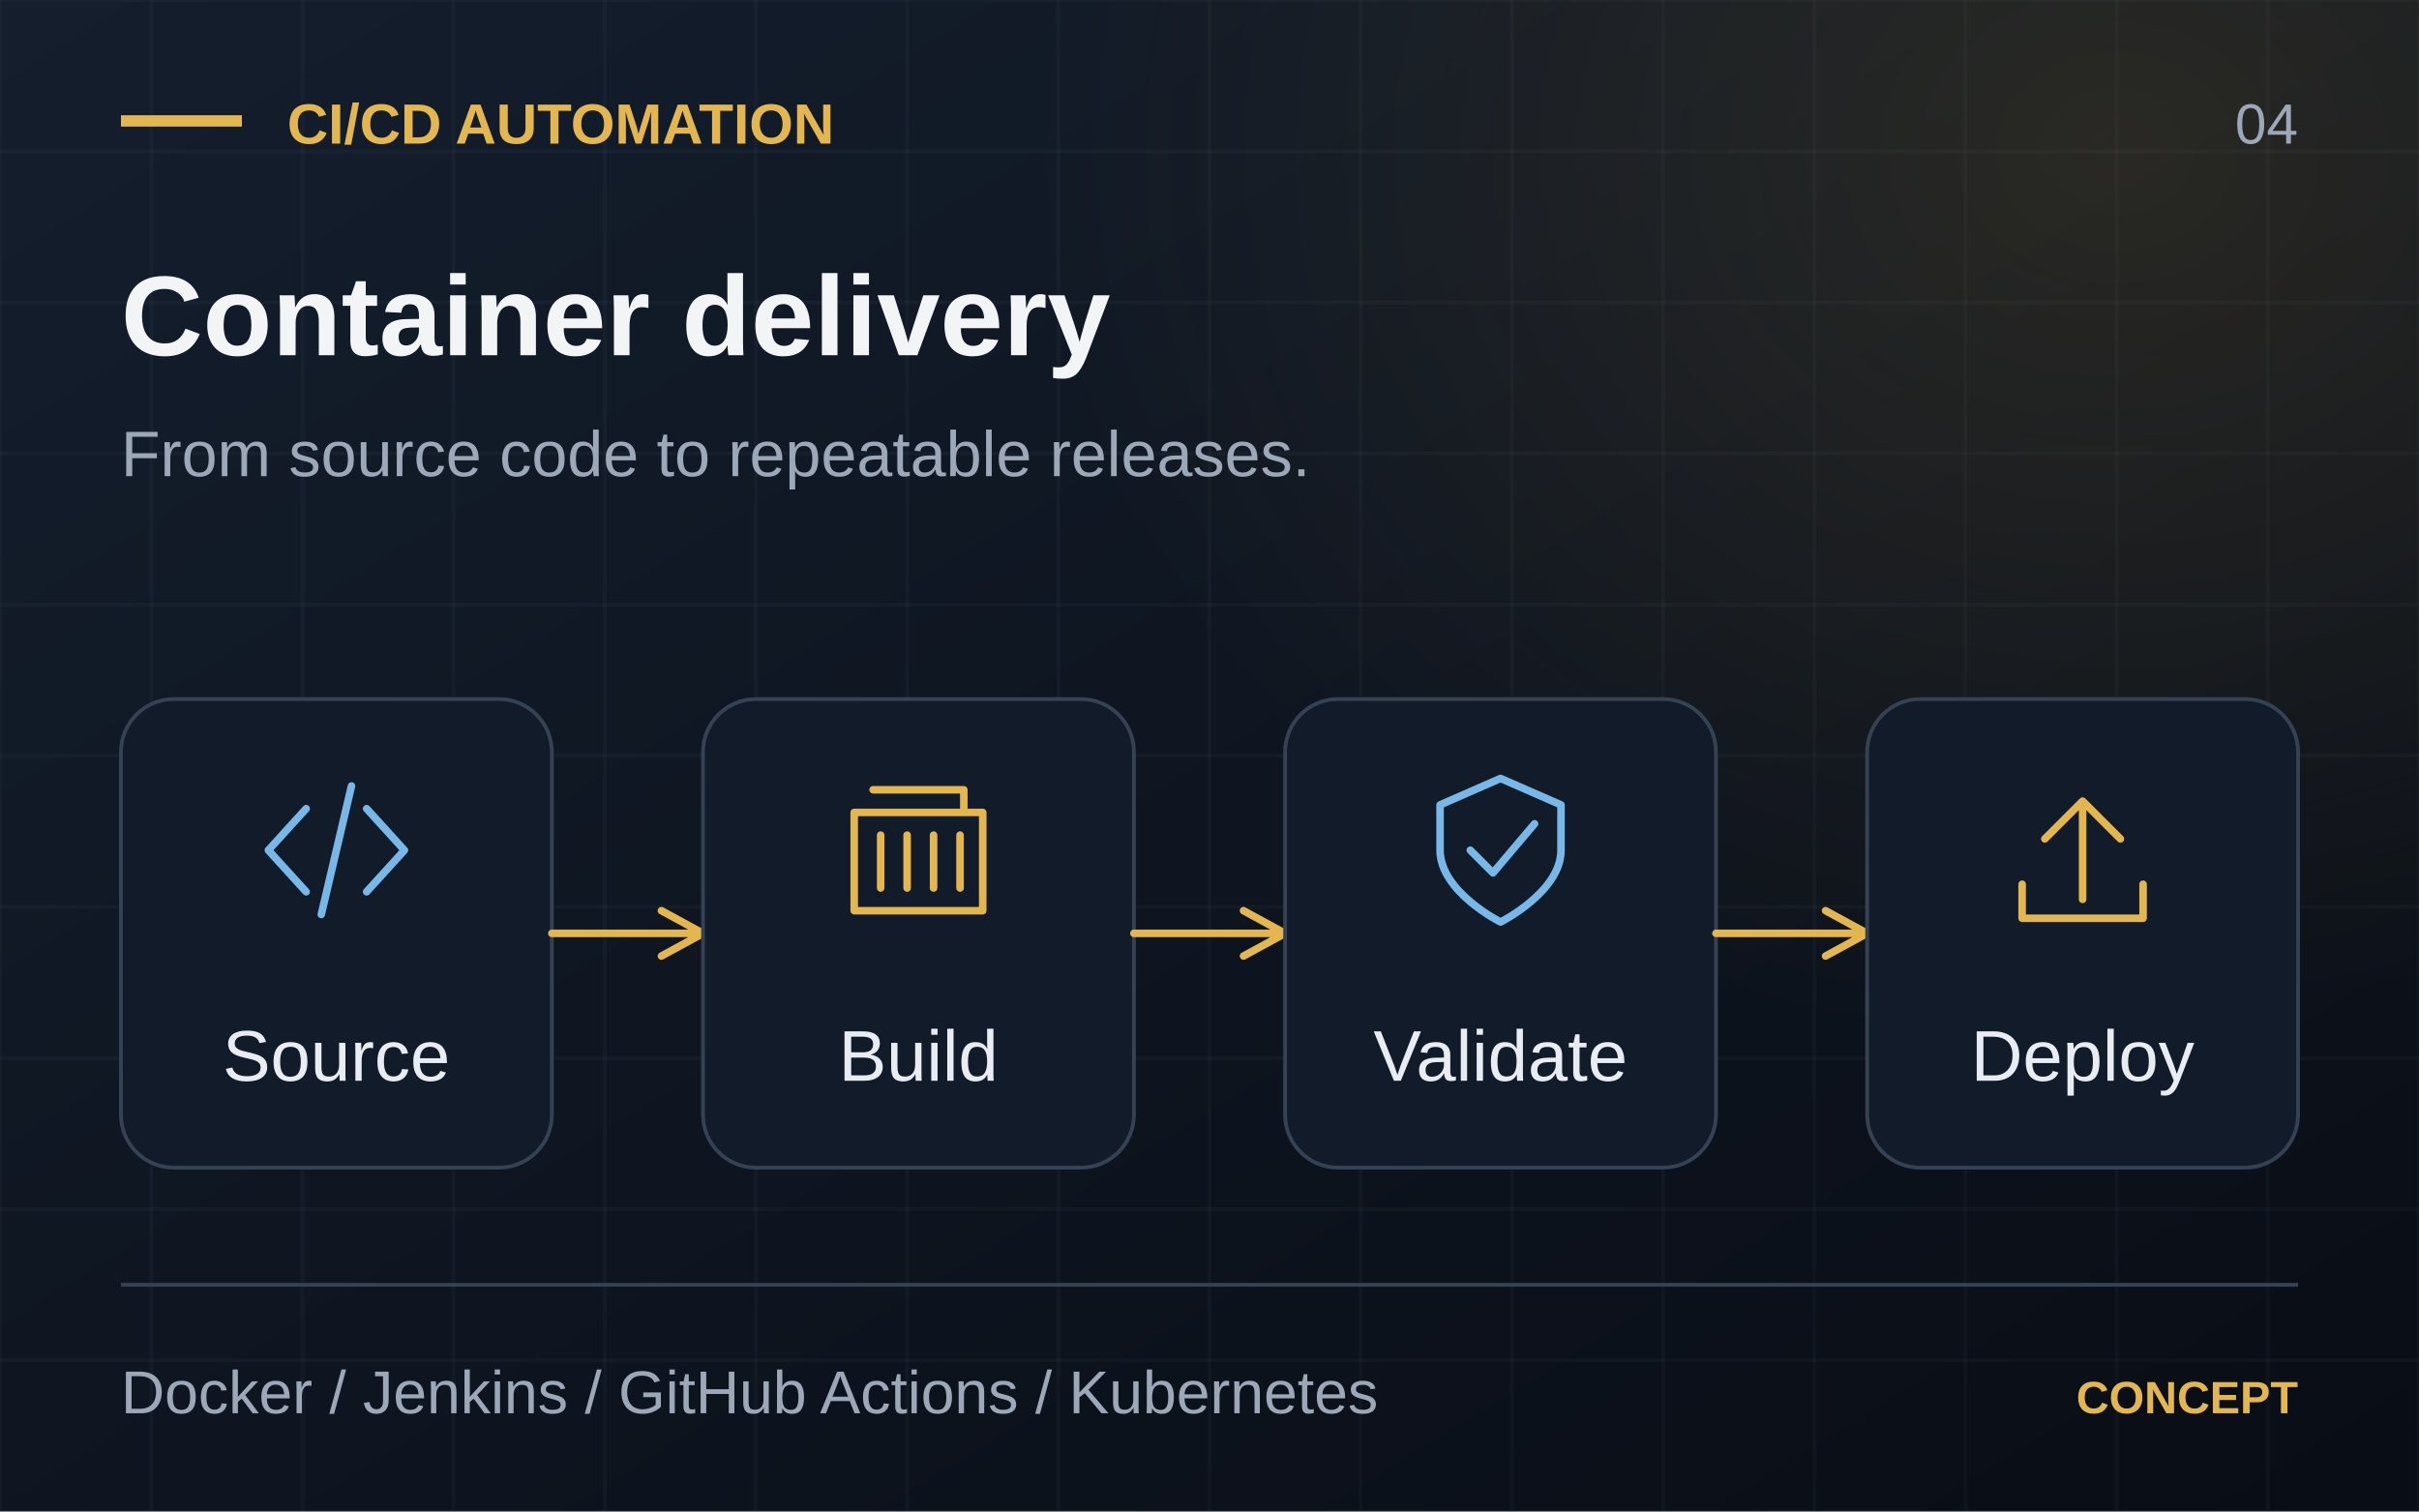
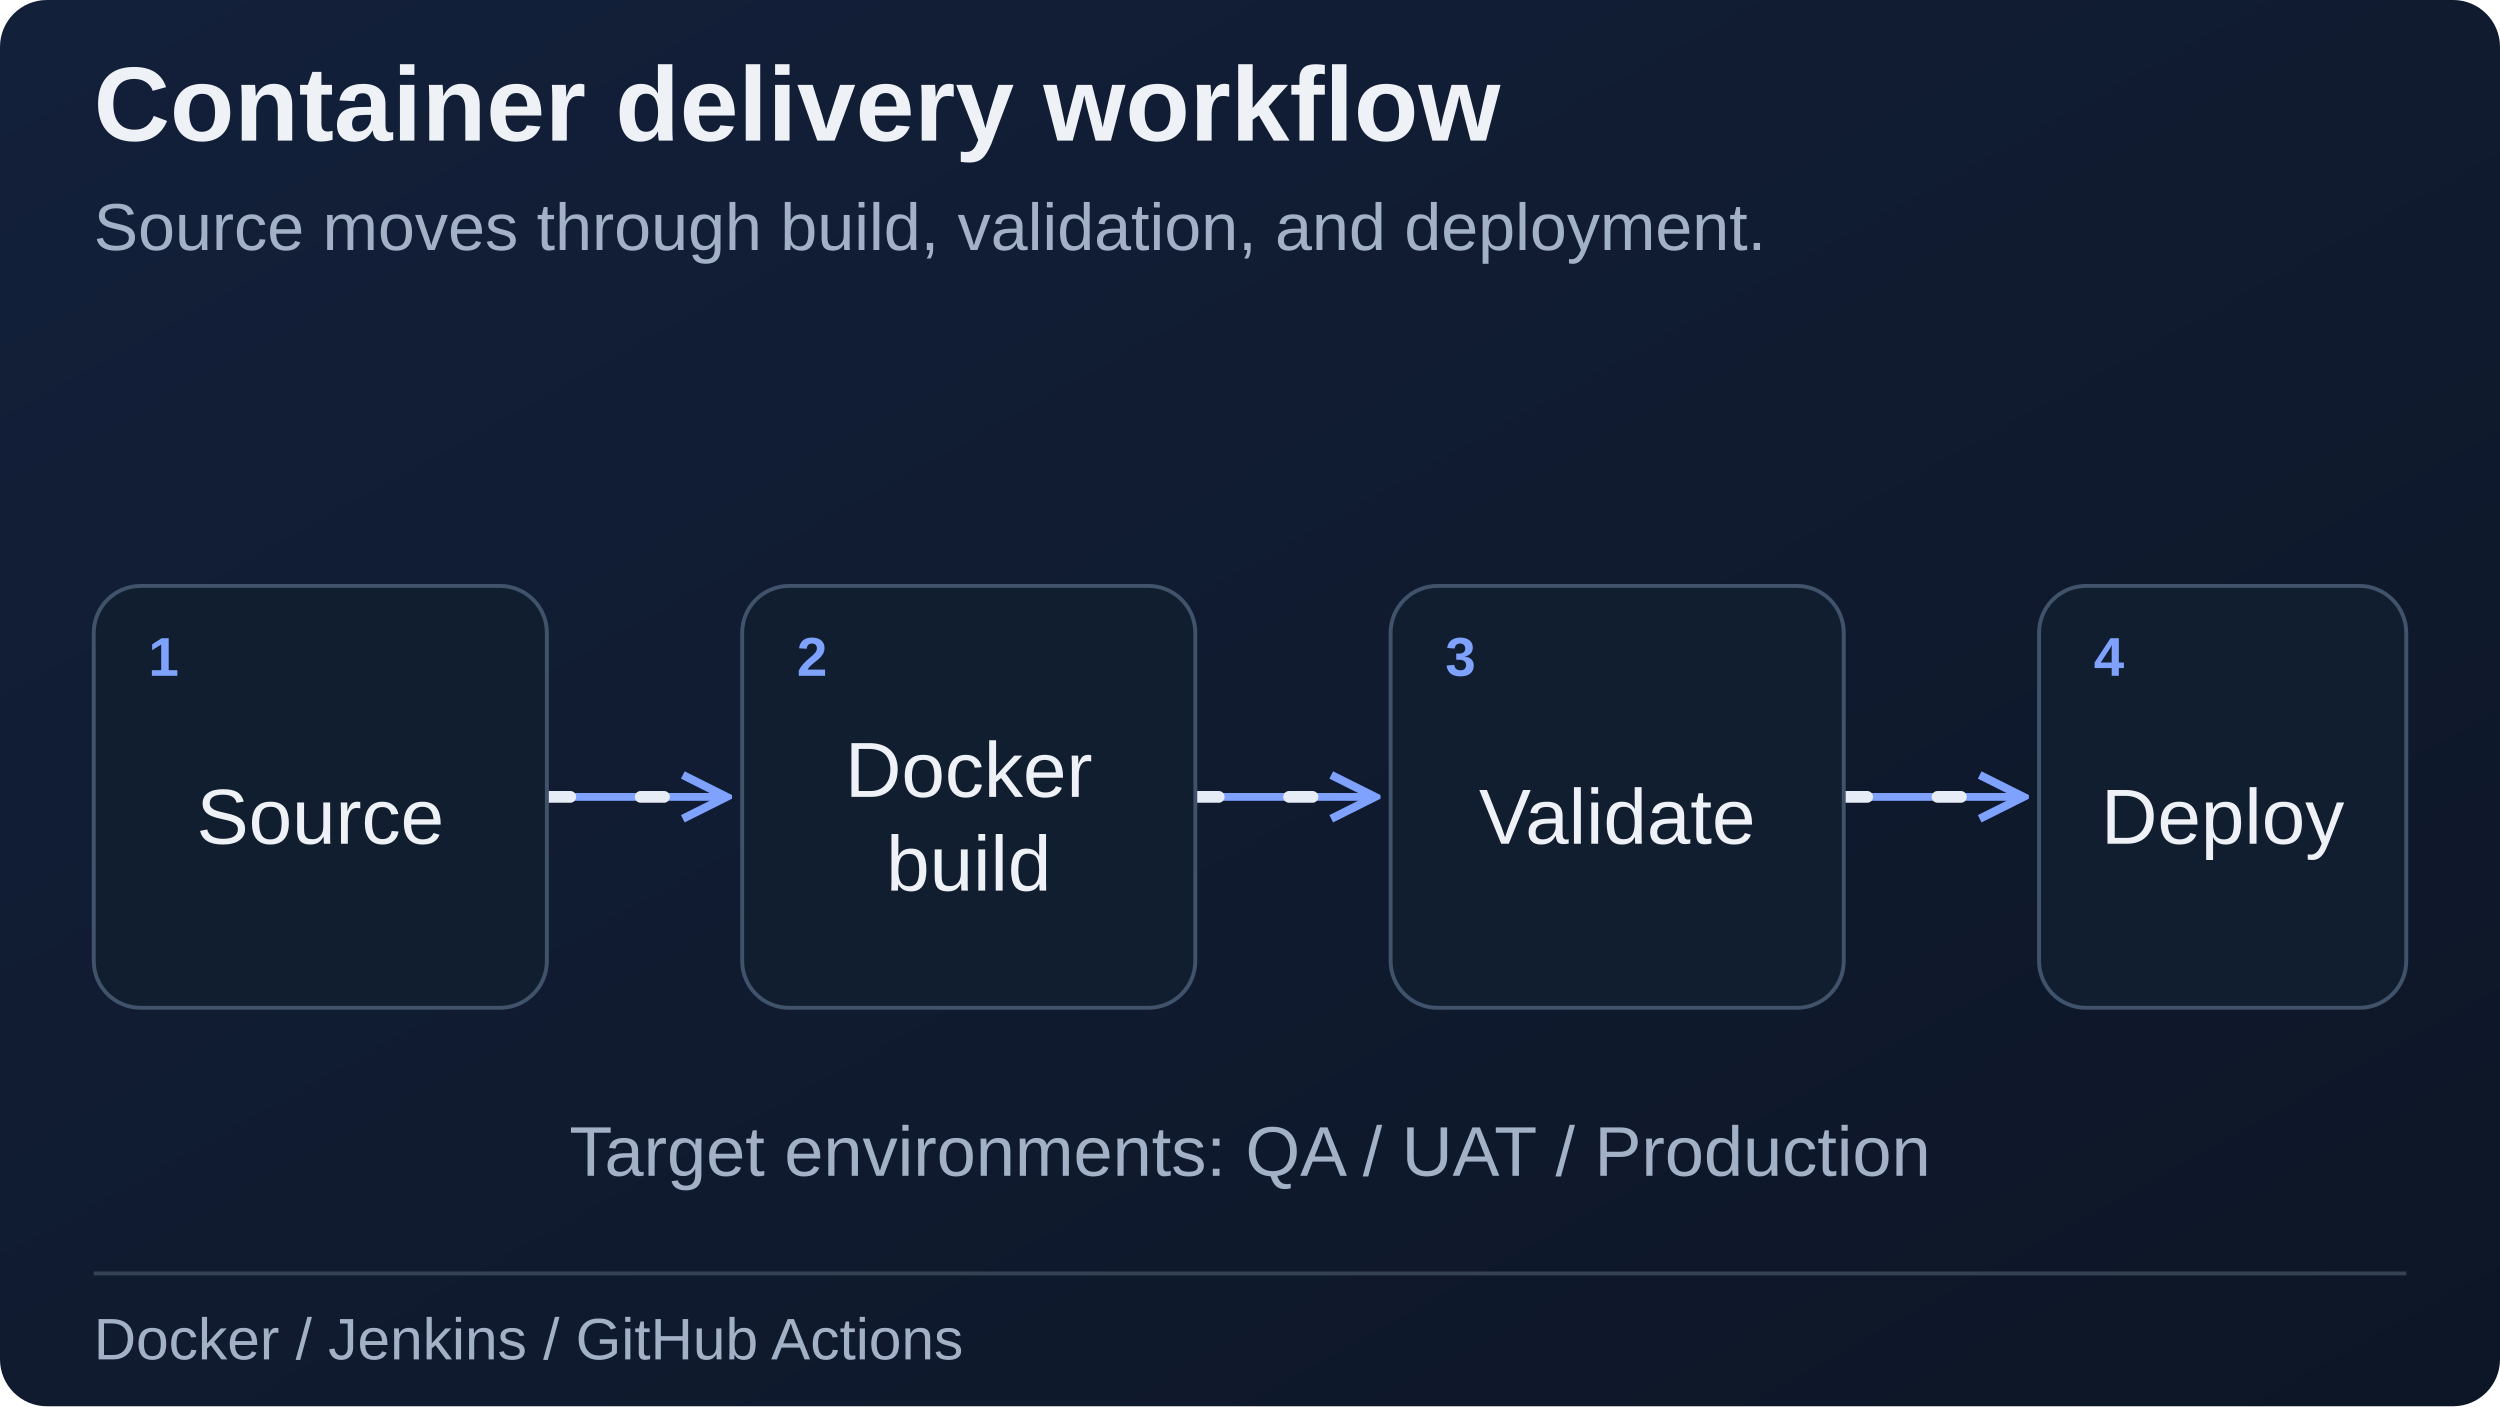
- <svg xmlns="http://www.w3.org/2000/svg" width="640" height="400" viewBox="0 0 640 400">
+ <svg xmlns="http://www.w3.org/2000/svg" width="640" height="360" viewBox="0 0 640 360">
  <defs>
    <linearGradient id="bg" x2="1" y2="1">
-       <stop stop-color="#141e2d" />
-       <stop offset="1" stop-color="#090d15" />
+       <stop stop-color="#13203a" />
+       <stop offset="1" stop-color="#0d1626" />
    </linearGradient>
-     <radialGradient id="glow">
-       <stop stop-color="#b38a32" stop-opacity=".16" />
-       <stop offset="1" stop-color="#b38a32" stop-opacity="0" />
-     </radialGradient>
+     <marker id="arrow" viewBox="0 0 10 10" refX="9" refY="5" markerWidth="7" markerHeight="7" orient="auto-start-reverse">
+       <path d="M1 1l8 4-8 4" fill="none" stroke="#7fa2ff" stroke-width="1.5" />
+     </marker>
  </defs>
-   <rect width="640" height="400" fill="url(#bg)" />
-   <g stroke="#6f849e" stroke-opacity=".055">
-     <path d="M0 0V400" />
-     <path d="M40 0V400" />
-     <path d="M80 0V400" />
-     <path d="M120 0V400" />
-     <path d="M160 0V400" />
-     <path d="M200 0V400" />
-     <path d="M240 0V400" />
-     <path d="M280 0V400" />
-     <path d="M320 0V400" />
-     <path d="M360 0V400" />
-     <path d="M400 0V400" />
-     <path d="M440 0V400" />
-     <path d="M480 0V400" />
-     <path d="M520 0V400" />
-     <path d="M560 0V400" />
-     <path d="M600 0V400" />
-     <path d="M640 0V400" />
-     <path d="M0 0H640" />
-     <path d="M0 40H640" />
-     <path d="M0 80H640" />
-     <path d="M0 120H640" />
-     <path d="M0 160H640" />
-     <path d="M0 200H640" />
-     <path d="M0 240H640" />
-     <path d="M0 280H640" />
-     <path d="M0 320H640" />
-     <path d="M0 360H640" />
-     <path d="M0 400H640" />
-   </g>
-   <ellipse cx="560" cy="40" rx="290" ry="240" fill="url(#glow)" />
-   <path d="M32 32h32" stroke="#e4b64f" stroke-width="3" />
-   <text x="76" y="38" fill="#e4b64f" font-family="Arial,Helvetica,sans-serif" font-size="15" font-weight="700" text-anchor="start">CI/CD AUTOMATION</text>
-   <text x="608" y="38" fill="#9ca8b8" font-family="Arial,Helvetica,sans-serif" font-size="15" font-weight="500" text-anchor="end">04</text>
-   <text x="32" y="94" fill="#f3f4f6" font-family="Arial,Helvetica,sans-serif" font-size="30" font-weight="700" text-anchor="start">Container delivery</text>
-   <text x="32" y="126" fill="#9ca8b8" font-family="Arial,Helvetica,sans-serif" font-size="17" font-weight="500" text-anchor="start">From source code to repeatable releases.</text>
-   <rect x="32" y="185" width="114" height="124" rx="14" fill="#111b29" stroke="#344254" />
-   <g transform="translate(69 205)">
-     <path d="M12 9L2 20l10 11 M28 9l10 11-10 11 M24 3l-8 34" fill="none" stroke="#77b8e8" stroke-width="2" stroke-linecap="round" stroke-linejoin="round" />
-   </g>
-   <text x="89" y="286" fill="#e9edf3" font-family="Arial,Helvetica,sans-serif" font-size="19" font-weight="500" text-anchor="middle">Source</text>
-   <path d="M146 247h40 M175 241l11 6-11 6" fill="none" stroke="#e4b64f" stroke-width="2" stroke-linecap="round" stroke-linejoin="round" />
-   <rect x="186" y="185" width="114" height="124" rx="14" fill="#111b29" stroke="#344254" />
-   <g transform="translate(223 205)">
-     <path d="M3 10h34v26H3z M10 16v14 M17 16v14 M24 16v14 M31 16v14 M8 4h24v6" fill="none" stroke="#e4b64f" stroke-width="2" stroke-linecap="round" stroke-linejoin="round" />
-   </g>
-   <text x="243" y="286" fill="#e9edf3" font-family="Arial,Helvetica,sans-serif" font-size="19" font-weight="500" text-anchor="middle">Build</text>
-   <path d="M300 247h40 M329 241l11 6-11 6" fill="none" stroke="#e4b64f" stroke-width="2" stroke-linecap="round" stroke-linejoin="round" />
-   <rect x="340" y="185" width="114" height="124" rx="14" fill="#111b29" stroke="#344254" />
-   <g transform="translate(377 205)">
-     <path d="M20 1L36 8v12c0 11-16 19-16 19S4 31 4 20V8z M12 20l6 6 11-13" fill="none" stroke="#77b8e8" stroke-width="2" stroke-linecap="round" stroke-linejoin="round" />
-   </g>
-   <text x="397" y="286" fill="#e9edf3" font-family="Arial,Helvetica,sans-serif" font-size="19" font-weight="500" text-anchor="middle">Validate</text>
-   <path d="M454 247h40 M483 241l11 6-11 6" fill="none" stroke="#e4b64f" stroke-width="2" stroke-linecap="round" stroke-linejoin="round" />
-   <rect x="494" y="185" width="114" height="124" rx="14" fill="#111b29" stroke="#344254" />
-   <g transform="translate(531 205)">
-     <path d="M20 33V7 M10 17L20 7l10 10 M4 29v9h32v-9" fill="none" stroke="#e4b64f" stroke-width="2" stroke-linecap="round" stroke-linejoin="round" />
-   </g>
-   <text x="551" y="286" fill="#e9edf3" font-family="Arial,Helvetica,sans-serif" font-size="19" font-weight="500" text-anchor="middle">Deploy</text>
-   <path d="M32 340H608" stroke="#344254" />
-   <text x="32" y="374" fill="#9ca8b8" font-family="Arial,Helvetica,sans-serif" font-size="16" font-weight="500" text-anchor="start">Docker / Jenkins / GitHub Actions / Kubernetes</text>
-   <text x="608" y="374" fill="#e4b64f" font-family="Arial,Helvetica,sans-serif" font-size="12" font-weight="600" text-anchor="end">CONCEPT</text>
+   <style>
+ .connector { fill:none; stroke:#7fa2ff; stroke-width:2; stroke-linejoin:round; marker-end:url(#arrow); }
+ .connector-flow { fill:none; stroke:#e7edf6; stroke-width:3; stroke-linecap:round; stroke-dasharray:6 18; animation:connector-flow 1.8s linear infinite; }
+ @keyframes connector-flow { from { stroke-dashoffset:24; } to { stroke-dashoffset:0; } }
+ @media (prefers-reduced-motion:reduce) { .connector-flow { animation:none; opacity:0; } }
+ </style>
+   <rect width="640" height="360" rx="12" fill="url(#bg)" />
+   <text x="24" y="36" fill="#eef2f7" font-family="Arial,Helvetica,sans-serif" font-size="27" font-weight="700" text-anchor="start">Container delivery workflow</text>
+   <text x="24" y="64" fill="#a3b1c7" font-family="Arial,Helvetica,sans-serif" font-size="17" font-weight="500" text-anchor="start">Source moves through build, validation, and deployment.</text>
+   <path class="connector" d="M140 204H186" />
+   <path class="connector-flow" d="M140 204H186" aria-hidden="true" />
+   <path class="connector" d="M306 204H352" />
+   <path class="connector-flow" d="M306 204H352" aria-hidden="true" />
+   <path class="connector" d="M472 204H518" />
+   <path class="connector-flow" d="M472 204H518" aria-hidden="true" />
+   <rect x="24" y="150" width="116" height="108" rx="12" fill="#111e2f" stroke="#40536b" />
+   <text x="38" y="173" fill="#7fa2ff" font-family="Arial,Helvetica,sans-serif" font-size="14" font-weight="700" text-anchor="start">1</text>
+   <text x="82.0" y="216.0" fill="#eef2f7" font-family="Arial,Helvetica,sans-serif" font-size="20" font-weight="500" text-anchor="middle">Source</text>
+   <rect x="190" y="150" width="116" height="108" rx="12" fill="#111e2f" stroke="#40536b" />
+   <text x="204" y="173" fill="#7fa2ff" font-family="Arial,Helvetica,sans-serif" font-size="14" font-weight="700" text-anchor="start">2</text>
+   <text x="248.0" y="204.0" fill="#eef2f7" font-family="Arial,Helvetica,sans-serif" font-size="20" font-weight="500" text-anchor="middle">Docker</text>
+   <text x="248.0" y="228.0" fill="#eef2f7" font-family="Arial,Helvetica,sans-serif" font-size="20" font-weight="500" text-anchor="middle">build</text>
+   <rect x="356" y="150" width="116" height="108" rx="12" fill="#111e2f" stroke="#40536b" />
+   <text x="370" y="173" fill="#7fa2ff" font-family="Arial,Helvetica,sans-serif" font-size="14" font-weight="700" text-anchor="start">3</text>
+   <text x="414.0" y="216.0" fill="#eef2f7" font-family="Arial,Helvetica,sans-serif" font-size="20" font-weight="500" text-anchor="middle">Validate</text>
+   <rect x="522" y="150" width="94" height="108" rx="12" fill="#111e2f" stroke="#40536b" />
+   <text x="536" y="173" fill="#7fa2ff" font-family="Arial,Helvetica,sans-serif" font-size="14" font-weight="700" text-anchor="start">4</text>
+   <text x="569.0" y="216.0" fill="#eef2f7" font-family="Arial,Helvetica,sans-serif" font-size="20" font-weight="500" text-anchor="middle">Deploy</text>
+   <text x="320" y="301" fill="#a3b1c7" font-family="Arial,Helvetica,sans-serif" font-size="18" font-weight="500" text-anchor="middle">Target environments: QA / UAT / Production</text>
+   <path d="M24 326H616" stroke="#344254" />
+   <text x="24" y="348" fill="#a3b1c7" font-family="Arial,Helvetica,sans-serif" font-size="15" font-weight="500" text-anchor="start">Docker / Jenkins / GitHub Actions</text>
</svg>
